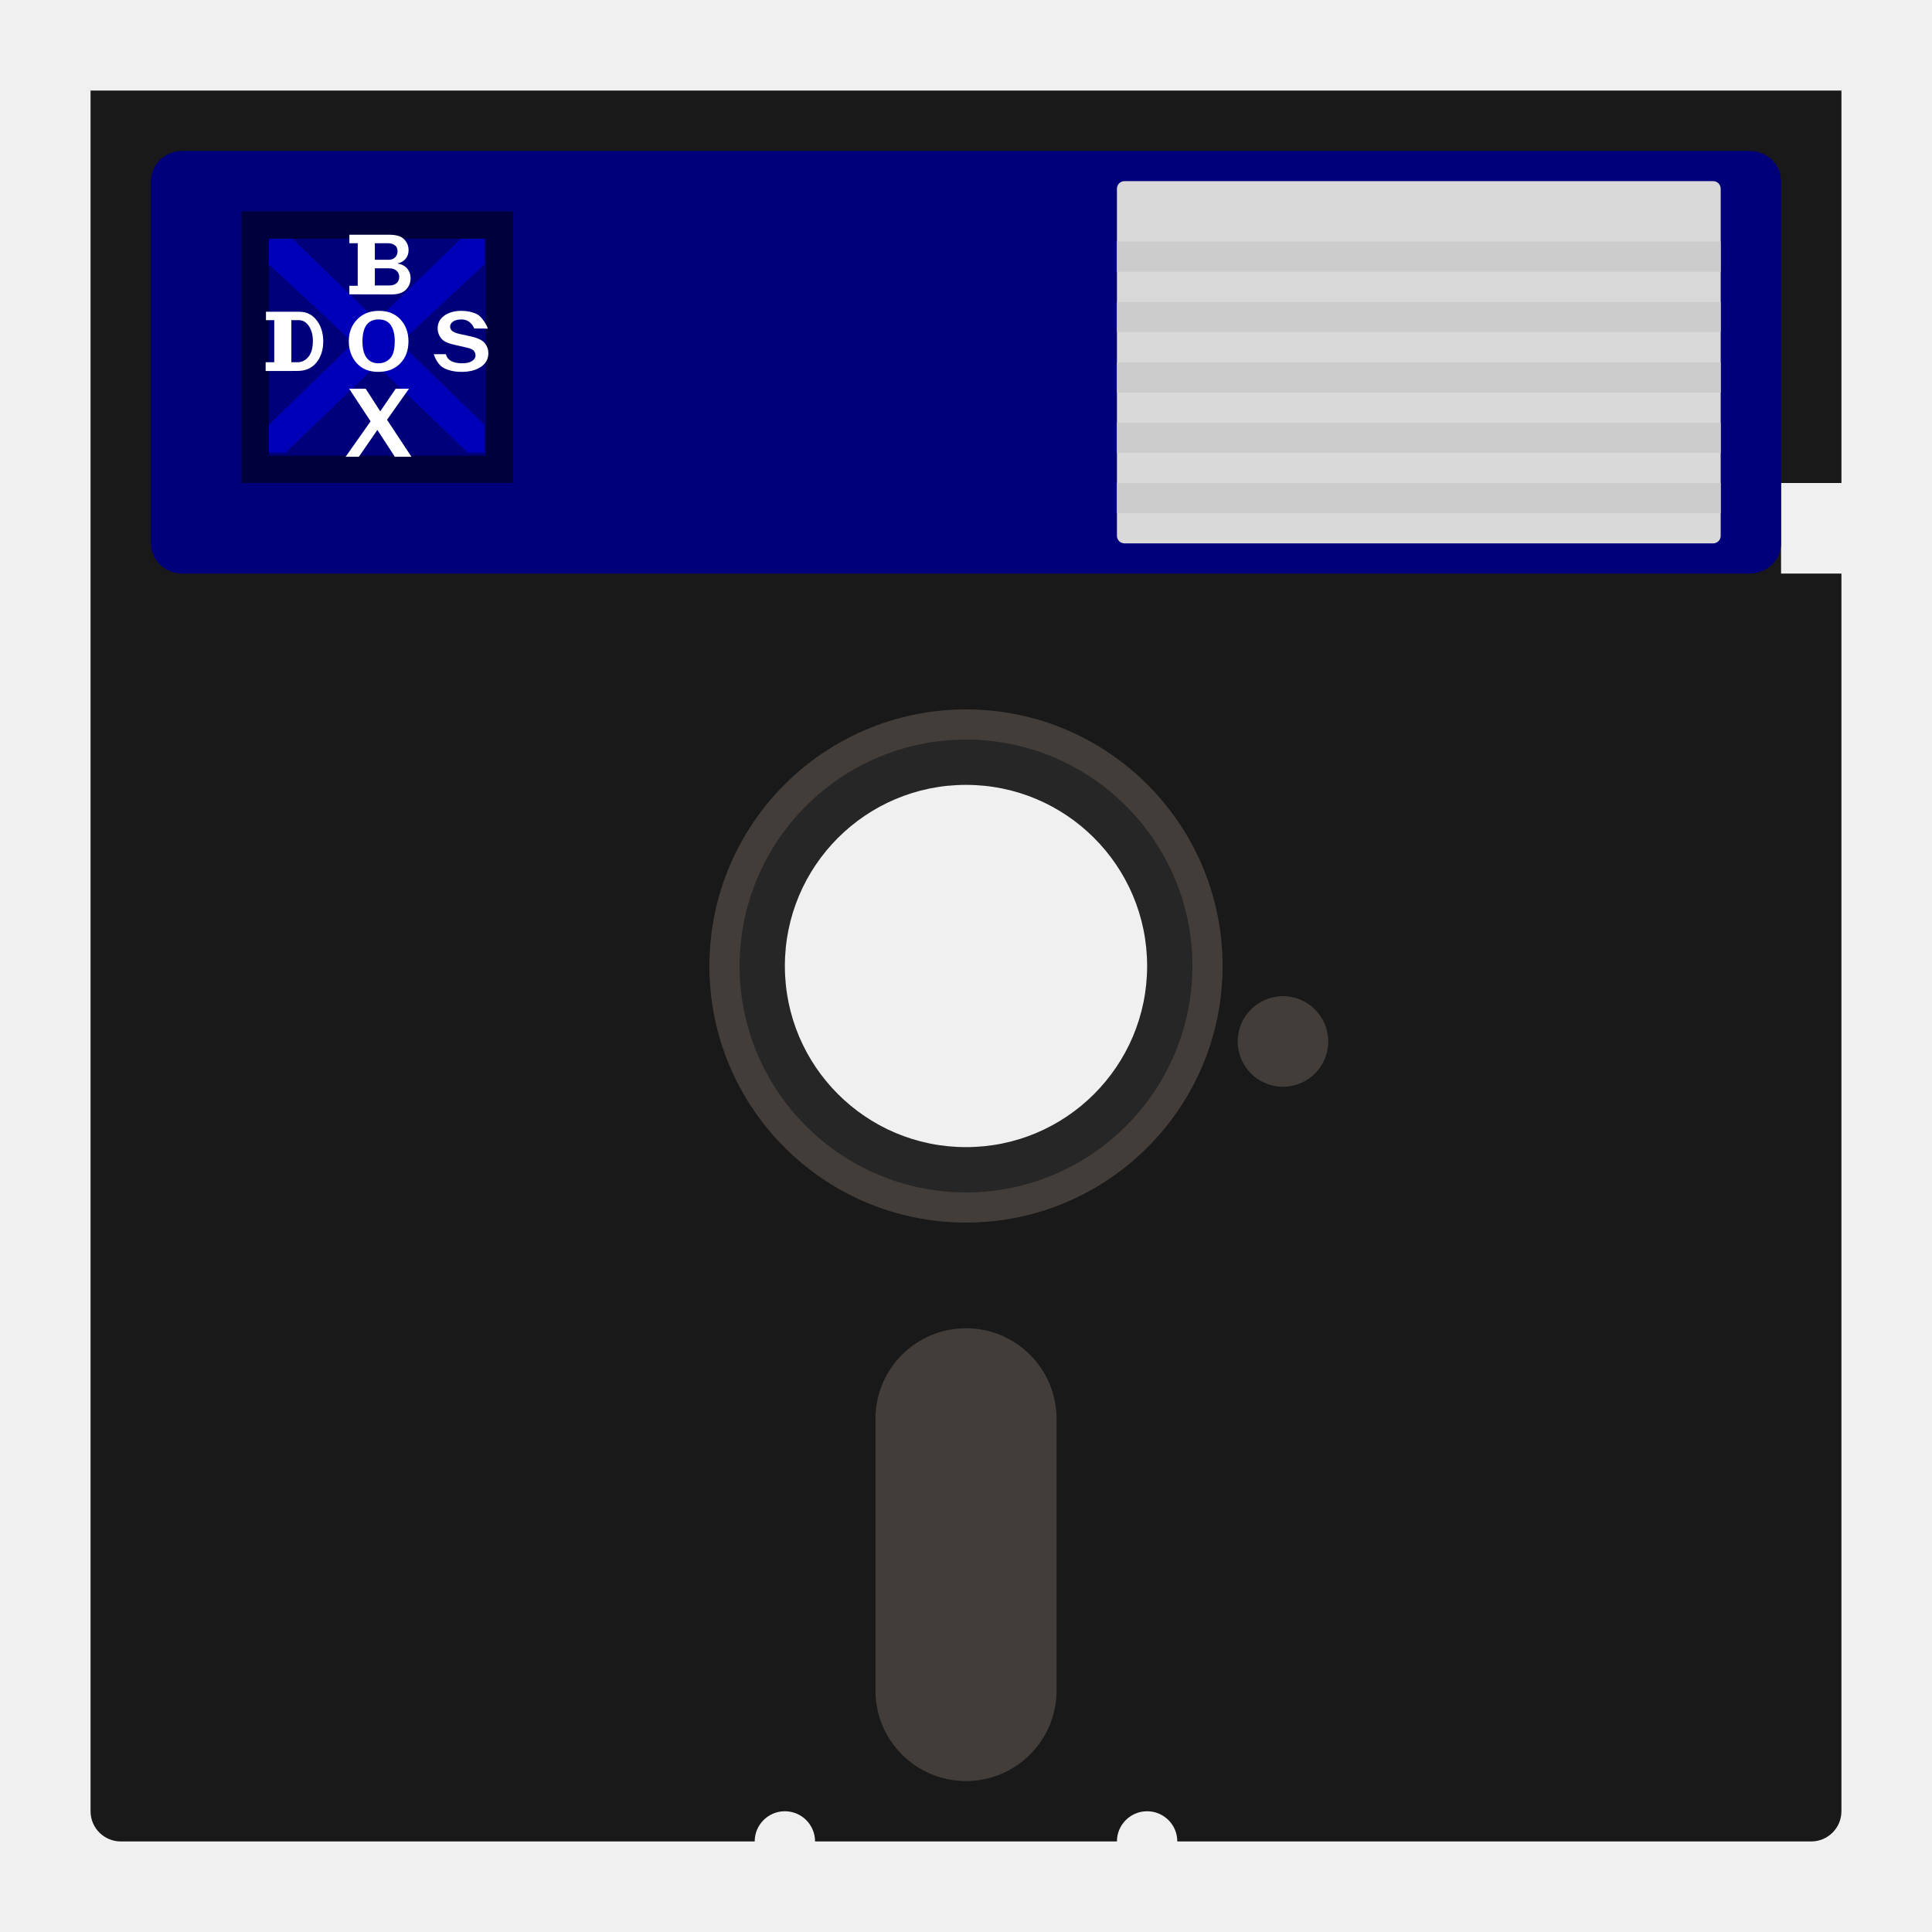
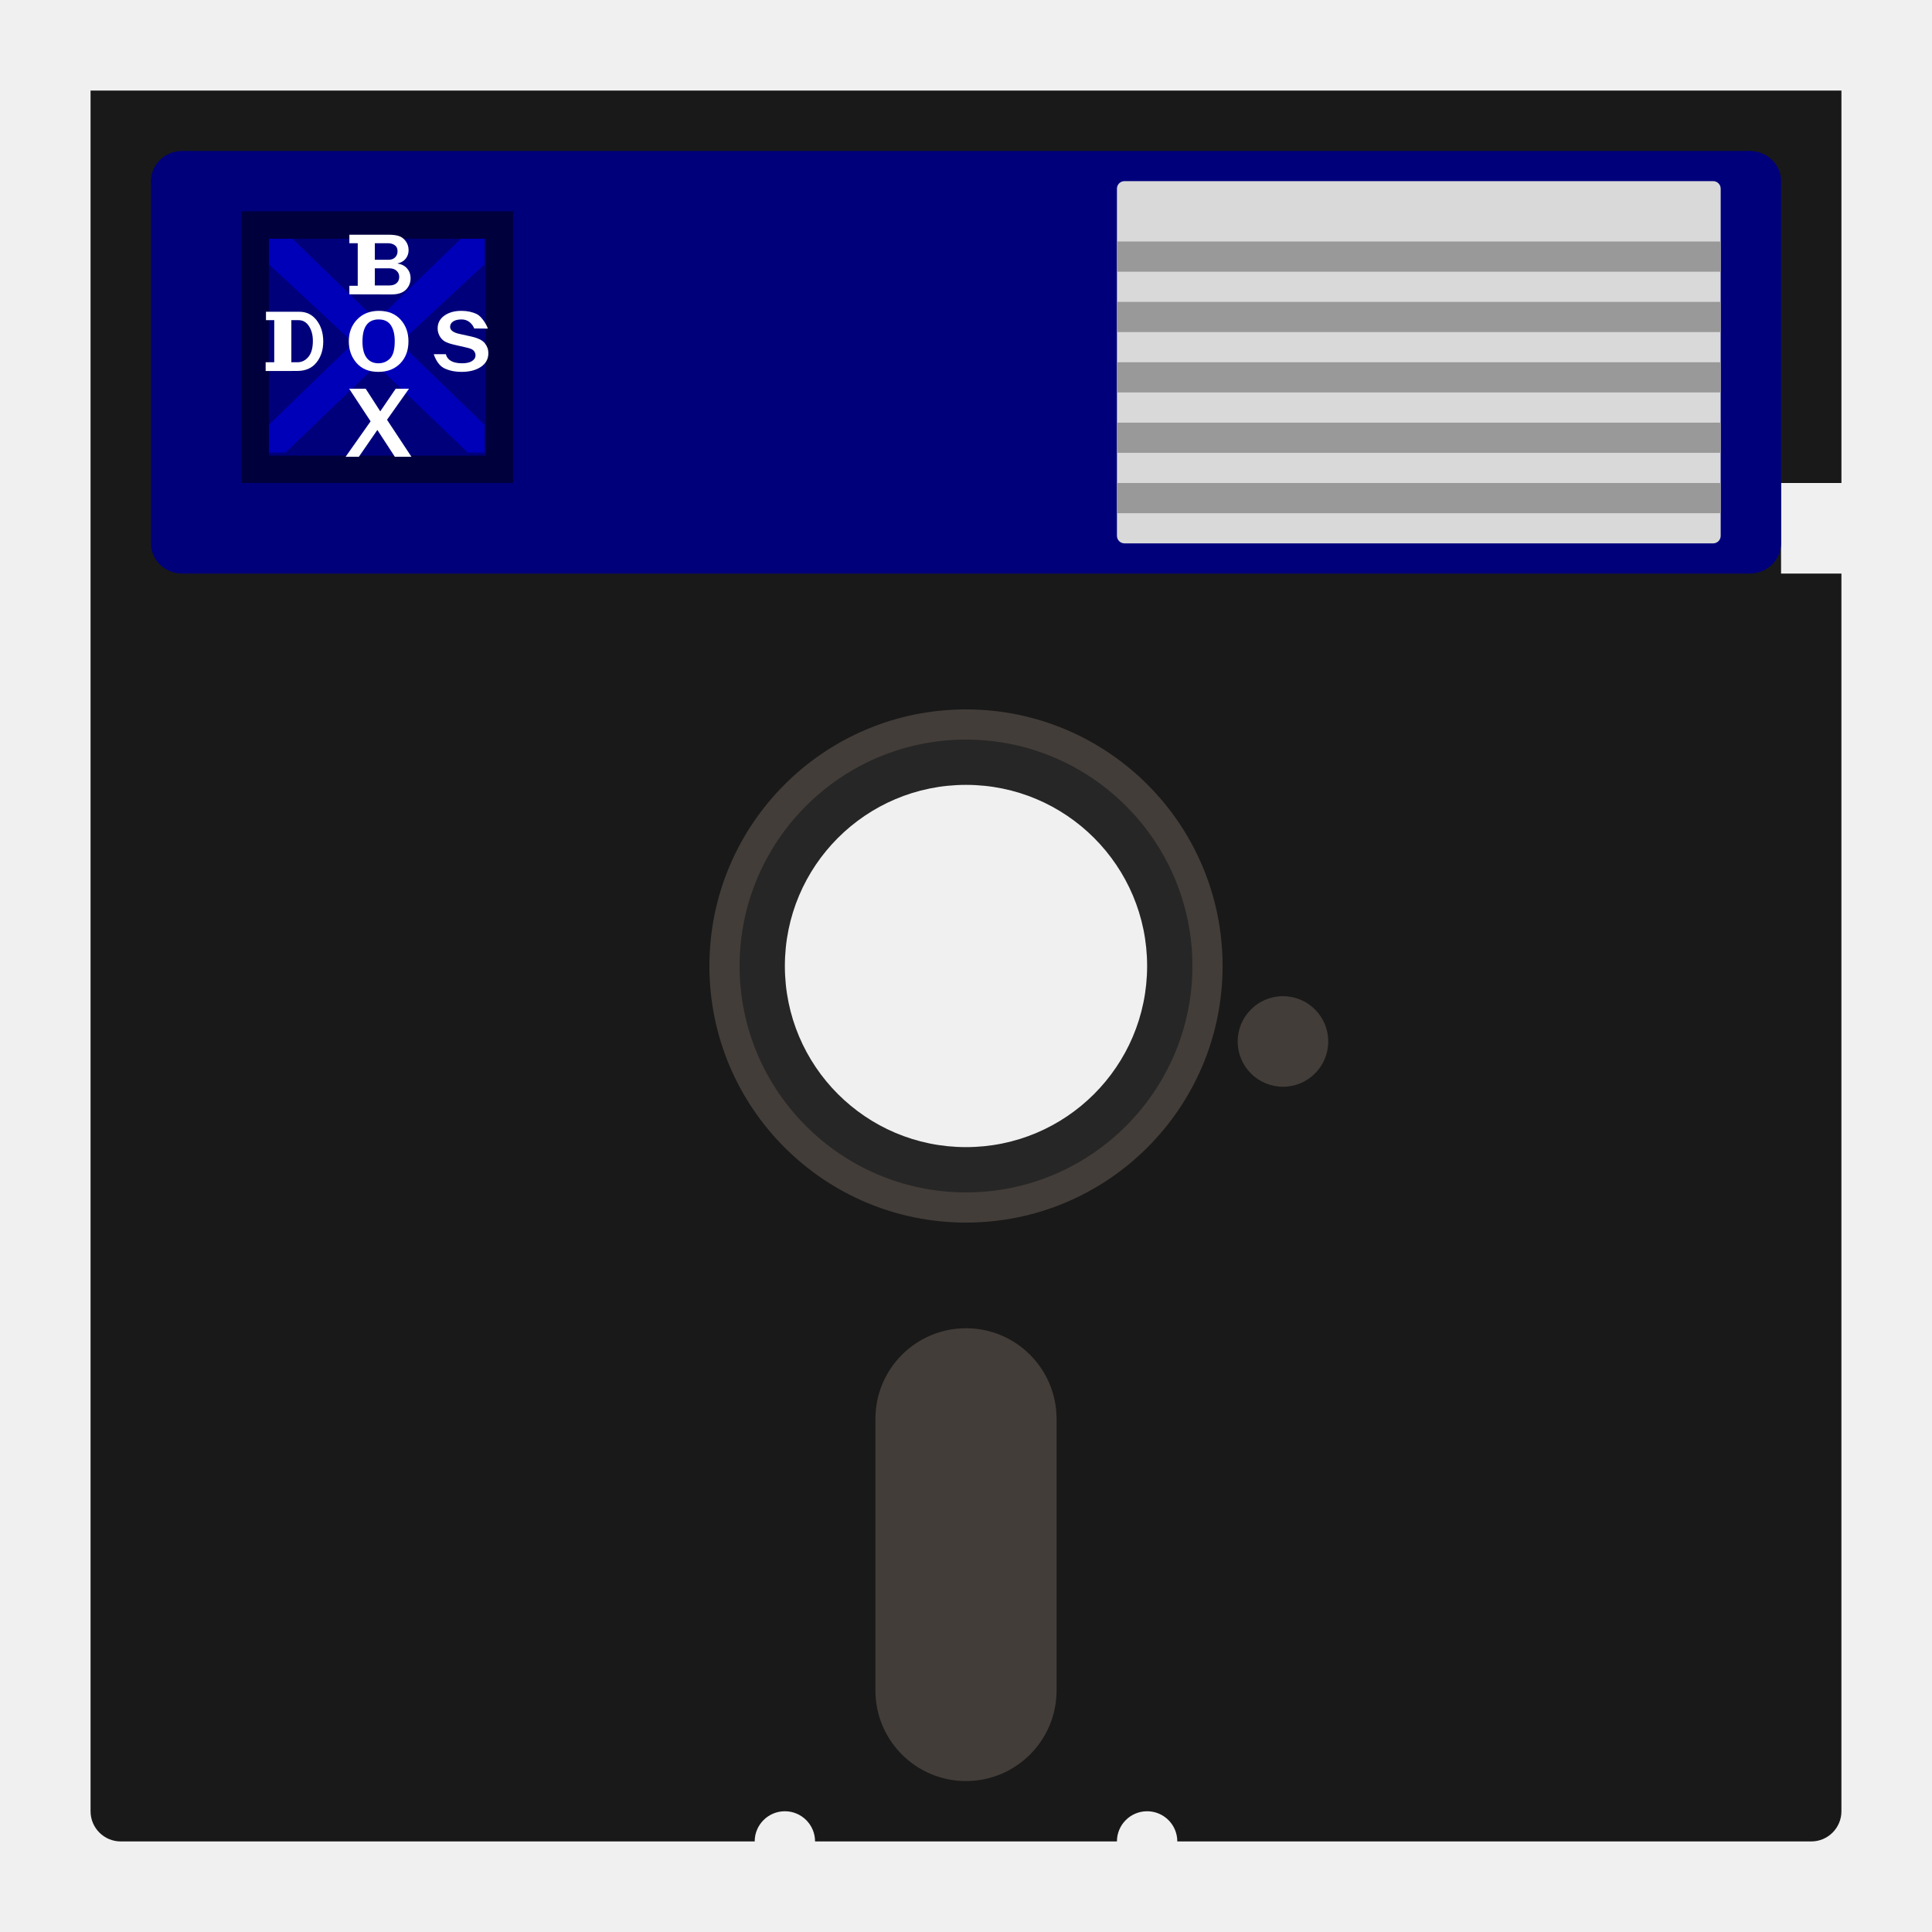
<svg xmlns="http://www.w3.org/2000/svg" viewBox="0 0 341.333 341.333" height="341.333" width="341.333" xml:space="preserve" id="svg2" version="1.1">
  <defs id="defs6">
    <clipPath id="clipPath18" clipPathUnits="userSpaceOnUse">
      <path id="path16" d="M 0,256 H 256 V 0 H 0 Z" />
    </clipPath>
    <clipPath id="clipPath26" clipPathUnits="userSpaceOnUse">
      <path id="path24" d="M 4,252 H 252 V 4 H 4 Z" />
    </clipPath>
    <clipPath id="clipPath42" clipPathUnits="userSpaceOnUse">
      <path id="path40" d="M 94.857,161.143 H 161.143 V 94.857 H 94.857 Z" />
    </clipPath>
  </defs>
  <path id="path38" style="fill:#191919;fill-opacity:1;fill-rule:nonzero;stroke:none;stroke-width:1.333" d="m 170.667,213.333 c -23.564,0 -42.667,-19.103 -42.667,-42.667 0,-23.564 19.103,-42.667 42.667,-42.667 23.564,0 42.667,19.103 42.667,42.667 0,23.564 -19.103,42.667 -42.667,42.667 M 325.333,85.333 V 16 H 16 V 320 c 0,2.945 2.388,5.333 5.333,5.333 H 133.333 c 0,-2.945 2.388,-5.333 5.333,-5.333 2.945,0 5.333,2.388 5.333,5.333 h 53.333 c 0,-2.945 2.388,-5.333 5.333,-5.333 2.945,0 5.333,2.388 5.333,5.333 h 112 c 2.945,0 5.333,-2.388 5.333,-5.333 V 101.333 H 314.667 V 85.333 Z" />
  <g id="g36" transform="matrix(1.333333,0,0,-1.333333,0,341.3333)">
    <g id="g38" />
    <g id="g50">
      <g clip-path="url(#clipPath42)" id="g48" style="opacity:0.5">
        <g transform="translate(128.0001,152.8571)" id="g46">
          <path d="m 0,0 c 13.728,0 24.857,-11.129 24.857,-24.857 0,-13.728 -11.129,-24.857 -24.857,-24.857 -13.728,0 -24.857,11.129 -24.857,24.857 C -24.857,-11.129 -13.728,0 0,0 m 0,8.286 c -18.304,0 -33.143,-14.839 -33.143,-33.143 C -33.143,-43.161 -18.304,-58 0,-58 18.304,-58 33.143,-43.161 33.143,-24.857 33.143,-6.553 18.304,8.286 0,8.286" style="fill:#efefef;fill-opacity:1;fill-rule:nonzero;stroke:none" id="path44" />
        </g>
      </g>
    </g>
  </g>
  <g id="g64" transform="matrix(1.333333,0,0,-1.333333,32.20533,26.66667)">
    <path d="m 0,0 h 207.692 c 2.294,0 4.154,-1.791 4.154,-4 v -48 c 0,-2.209 -1.86,-4 -4.154,-4 H 0 c -2.294,0 -4.154,1.791 -4.154,4 v 48 c 0,2.209 1.86,4 4.154,4" style="fill:#00007b;fill-opacity:1;fill-rule:nonzero;stroke:none" id="path66" />
  </g>
  <g id="g68" transform="matrix(1.333333,0,0,-1.333333,302.6667,96)">
    <path d="m 0,0 h -78 c -0.55,0 -1,0.45 -1,1 v 46 c 0,0.55 0.45,1 1,1 H 0 c 0.55,0 1,-0.45 1,-1 V 1 C 1,0.45 0.55,0 0,0" style="fill:#d9d9d9;fill-opacity:1;fill-rule:nonzero;stroke:none" id="path70" />
  </g>
-   <path d="M 304,48 H 197.333 v -5.333 h 106.667 z" style="fill:#cccccc;fill-opacity:1;fill-rule:nonzero;stroke:none;stroke-width:1.333" id="path72" />
-   <path d="M 304,58.667 H 197.333 v -5.333 h 106.667 z" style="fill:#cccccc;fill-opacity:1;fill-rule:nonzero;stroke:none;stroke-width:1.333" id="path74" />
-   <path d="M 304,69.333 H 197.333 v -5.333 h 106.667 z" style="fill:#cccccc;fill-opacity:1;fill-rule:nonzero;stroke:none;stroke-width:1.333" id="path76" />
-   <path d="M 304,80 H 197.333 V 74.667 h 106.667 z" style="fill:#cccccc;fill-opacity:1;fill-rule:nonzero;stroke:none;stroke-width:1.333" id="path78" />
-   <path d="M 304,90.667 H 197.333 v -5.333 h 106.667 z" style="fill:#cccccc;fill-opacity:1;fill-rule:nonzero;stroke:none;stroke-width:1.333" id="path80" />
+   <path d="M 304,48 H 197.333 v -5.333 h 106.667 z" style="fill:#999999;fill-opacity:1;fill-rule:nonzero;stroke:none;stroke-width:1.333" id="path72" />
+   <path d="M 304,58.667 H 197.333 v -5.333 h 106.667 z" style="fill:#999999;fill-opacity:1;fill-rule:nonzero;stroke:none;stroke-width:1.333" id="path74" />
+   <path d="M 304,69.333 H 197.333 v -5.333 h 106.667 z" style="fill:#999999;fill-opacity:1;fill-rule:nonzero;stroke:none;stroke-width:1.333" id="path76" />
+   <path d="M 304,80 H 197.333 V 74.667 h 106.667 z" style="fill:#999999;fill-opacity:1;fill-rule:nonzero;stroke:none;stroke-width:1.333" id="path78" />
+   <path d="M 304,90.667 H 197.333 v -5.333 h 106.667 z" style="fill:#999999;fill-opacity:1;fill-rule:nonzero;stroke:none;stroke-width:1.333" id="path80" />
  <g id="g82" transform="matrix(1.333333,0,0,-1.333333,85.5872,46.708)">
    <path d="M 0,0 -0.001,3.401 H -3.117 L -14.281,-7.415 -25.445,3.401 h -3.116 V 0 l 11.199,-10.4 -11.199,-10.851 v -3.681 h 2.207 l 12.073,11.577 12.073,-11.577 h 2.207 v 3.681 L -11.2,-10.4 Z" style="fill:#0000b8;fill-opacity:1;fill-rule:nonzero;stroke:none" id="path84" />
  </g>
  <g id="g86" transform="matrix(1.333333,0,0,-1.333333,90.66666,37.33334)">
    <path d="M 0,0 H -3.63 -32.37 -36 V -3.63 -32.37 -36 H -32.37 -3.63 0 v 3.63 28.74 z m -3.63,-32.37 h -28.74 v 28.74 h 28.74 z" style="fill:#00003d;fill-opacity:1;fill-rule:nonzero;stroke:none" id="path88" />
  </g>
  <g id="g90" transform="matrix(1.333333,0,0,-1.333333,66.862,64.18294)">
    <path d="m 0,0 c 0.604,0 1.114,0.211 1.532,0.632 0.418,0.422 0.626,1.186 0.626,2.294 0,0.9 -0.172,1.606 -0.517,2.118 C 1.296,5.555 0.76,5.811 0.034,5.811 -1.4,5.811 -2.118,4.836 -2.118,2.885 -2.118,1.939 -1.935,1.221 -1.569,0.733 -1.204,0.244 -0.681,0 0,0 m -0.014,-1.138 c -1.234,0 -2.196,0.391 -2.883,1.173 -0.688,0.781 -1.032,1.747 -1.032,2.896 0,1.142 0.366,2.097 1.096,2.866 0.731,0.768 1.696,1.152 2.894,1.152 1.208,0 2.162,-0.384 2.863,-1.152 C 3.626,5.028 3.976,4.068 3.976,2.914 3.976,1.703 3.612,0.725 2.884,-0.02 2.155,-0.765 1.189,-1.138 -0.014,-1.138" style="fill:#ffffff;fill-opacity:1;fill-rule:nonzero;stroke:none" id="path92" />
  </g>
  <g id="g94" transform="matrix(1.333333,0,0,-1.333333,76.63347,62.5772)">
    <path d="m 0,0 1.605,0.001 c 0.187,-0.778 0.905,-1.205 2.154,-1.205 0.57,0 1.008,0.099 1.315,0.299 0.306,0.199 0.46,0.446 0.46,0.741 0,0.215 -0.07,0.413 -0.209,0.595 C 5.186,0.613 4.888,0.756 4.431,0.859 L 2.728,1.25 C 2.145,1.384 1.714,1.537 1.436,1.707 1.157,1.878 0.934,2.118 0.767,2.428 0.599,2.739 0.516,3.07 0.516,3.423 c 0,0.701 0.296,1.263 0.887,1.687 0.592,0.423 1.349,0.635 2.271,0.635 0.765,0 1.45,-0.148 2.052,-0.443 0.602,-0.295 1.277,-1.37 1.442,-1.91 L 5.361,3.408 C 5.126,4.002 4.568,4.607 3.706,4.607 3.206,4.607 2.825,4.515 2.561,4.331 2.298,4.147 2.167,3.913 2.167,3.63 2.167,3.181 2.58,2.867 3.406,2.687 L 4.92,2.354 C 5.838,2.151 6.454,1.851 6.767,1.454 7.08,1.058 7.237,0.62 7.237,0.141 c 0,-0.77 -0.33,-1.377 -0.989,-1.819 -0.659,-0.443 -1.513,-0.664 -2.561,-0.664 -0.883,0 -1.656,0.163 -2.32,0.488 C 0.704,-1.528 0.217,-0.69 0,0" style="fill:#ffffff;fill-opacity:1;fill-rule:nonzero;stroke:none" id="path96" />
  </g>
  <g id="g98" transform="matrix(1.333333,0,0,-1.333333,72.6884,80.69734)">
    <path d="M 0,0 H -2.199 L -4.513,3.554 -6.965,0 H -8.72 l 3.31,4.696 -2.843,4.32 h 2.192 l 1.931,-2.999 2.046,2.999 h 1.762 L -3.234,4.901 Z" style="fill:#ffffff;fill-opacity:1;fill-rule:nonzero;stroke:none" id="path100" />
  </g>
  <g id="g102" transform="matrix(1.333333,0,0,-1.333333,54.48693,63.04867)">
    <path d="m 0,0 c -0.395,-0.475 -0.875,-0.713 -1.441,-0.713 h -0.798 -0.022 v 5.576 h 0.969 c 0.566,0 1.022,-0.266 1.367,-0.796 C 0.419,3.536 0.592,2.887 0.592,2.121 0.592,1.182 0.395,0.475 0,0 M 1.096,4.843 C 0.516,5.599 -0.252,5.978 -1.209,5.978 H -5.622 V 4.863 h 1.096 v -5.576 h -1.14 v -1.161 l 4.173,0.006 c 1.112,0 1.966,0.374 2.563,1.121 0.597,0.747 0.896,1.676 0.896,2.788 0,1.111 -0.29,2.045 -0.87,2.802" style="fill:#ffffff;fill-opacity:1;fill-rule:nonzero;stroke:none" id="path104" />
  </g>
  <g id="g106" transform="matrix(1.333333,0,0,-1.333333,70.06213,50.02507)">
    <path d="m 0,0 c -0.235,-0.205 -0.556,-0.307 -0.961,-0.307 h -1.917 v 2.272 h 1.923 c 0.394,0 0.71,-0.106 0.949,-0.318 C 0.233,1.434 0.352,1.161 0.352,0.829 0.352,0.481 0.235,0.205 0,0 M -2.878,5.288 H -1.1 c 0.33,0 0.617,-0.086 0.862,-0.258 C 0.007,4.858 0.13,4.59 0.13,4.227 0.13,3.898 0.022,3.627 -0.193,3.415 -0.408,3.202 -0.7,3.096 -1.07,3.096 H -2.878 Z M 1.413,1.931 C 1.116,2.286 0.678,2.512 0.099,2.609 c 0.467,0.089 0.832,0.295 1.097,0.617 0.265,0.323 0.398,0.703 0.398,1.14 0,0.464 -0.131,0.867 -0.392,1.212 -0.261,0.343 -0.57,0.57 -0.928,0.678 -0.357,0.108 -0.807,0.162 -1.35,0.162 h -5.177 v -1.13 h 1.107 v -5.639 h -1.107 v -1.13 l 5.569,-0.015 c 0.864,0 1.504,0.208 1.919,0.623 0.416,0.416 0.624,0.929 0.624,1.54 0,0.487 -0.148,0.908 -0.446,1.264" style="fill:#ffffff;fill-opacity:1;fill-rule:nonzero;stroke:none" id="path108" />
  </g>
  <path id="path46" style="opacity:1;vector-effect:none;fill:#433d39;fill-opacity:1;fill-rule:nonzero;stroke:none;stroke-width:1.333;stroke-linecap:butt;stroke-linejoin:miter;stroke-miterlimit:4;stroke-dasharray:none;stroke-dashoffset:0;stroke-opacity:1" d="m 170.666,314.666 v 0 c -8.836,0 -16,-7.164 -16,-16 v -48 c 0,-8.836 7.164,-16 16,-16 8.836,0 16,7.164 16,16 v 48 c 0,8.836 -7.164,16 -16,16" />
  <path id="path50" style="opacity:1;vector-effect:none;fill:#433d39;fill-opacity:1;fill-rule:nonzero;stroke:none;stroke-width:1.333;stroke-linecap:butt;stroke-linejoin:miter;stroke-miterlimit:4;stroke-dasharray:none;stroke-dashoffset:0;stroke-opacity:1" d="m 234.666,184 c 0,4.417 -3.583,8 -8,8 -4.417,0 -8,-3.583 -8,-8 0,-4.417 3.583,-8 8,-8 4.417,0 8,3.583 8,8" />
  <path id="path54" style="fill:#262626;fill-opacity:1;fill-rule:nonzero;stroke:none;stroke-width:1.333" d="m 170.666,202.666 c -17.673,0 -32,-14.327 -32,-32 0,-17.673 14.327,-32 32,-32 17.673,0 32,14.327 32,32 0,17.673 -14.327,32 -32,32 m 0,-74.667 c -23.564,0 -42.667,19.103 -42.667,42.667 0,23.564 19.103,42.667 42.667,42.667 23.564,0 42.667,-19.103 42.667,-42.667 0,-23.564 -19.103,-42.667 -42.667,-42.667" />
  <path id="path58" style="opacity:1;vector-effect:none;fill:#433d39;fill-opacity:1;fill-rule:nonzero;stroke:none;stroke-width:1.333;stroke-linecap:butt;stroke-linejoin:miter;stroke-miterlimit:4;stroke-dasharray:none;stroke-dashoffset:0;stroke-opacity:1" d="m 170.666,125.333 c -25.037,0 -45.333,20.296 -45.333,45.333 0,25.036 20.296,45.333 45.333,45.333 25.036,0 45.333,-20.297 45.333,-45.333 0,-25.037 -20.297,-45.333 -45.333,-45.333 m 0,5.333 c 22.056,0 40,17.944 40,40 0,22.056 -17.944,40 -40,40 -22.056,0 -40,-17.944 -40,-40 0,-22.056 17.944,-40 40,-40" />
</svg>
